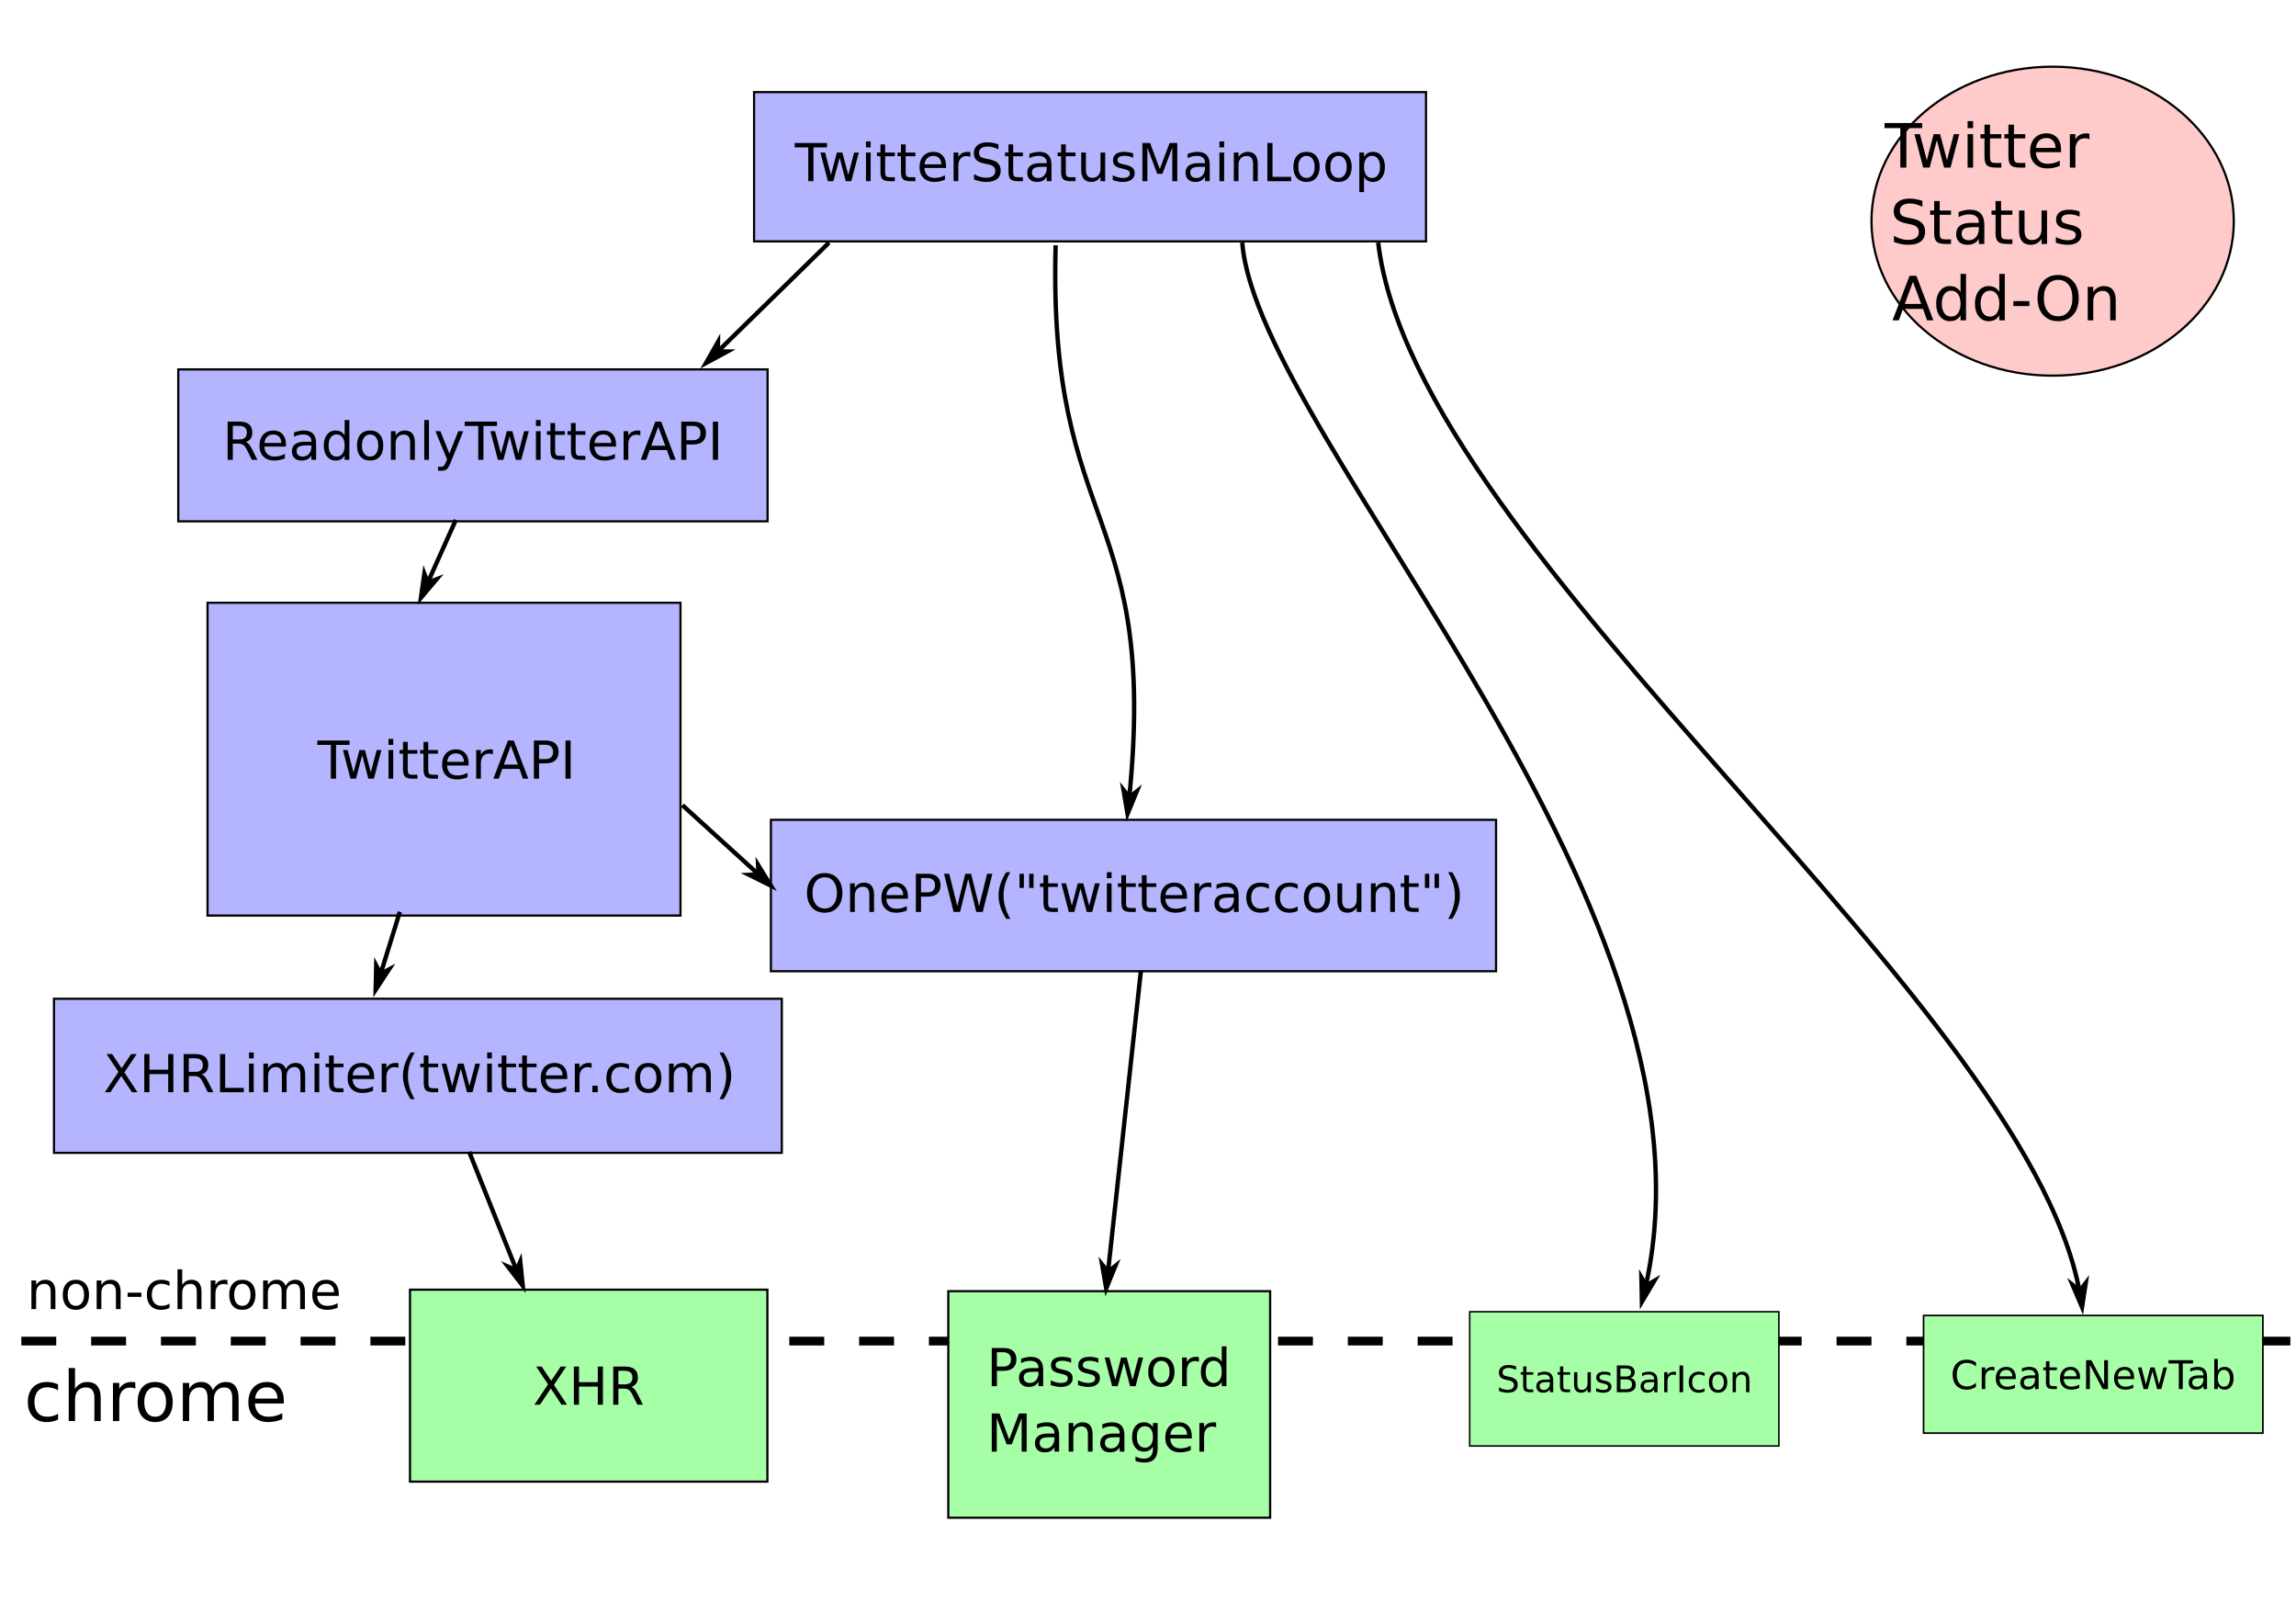
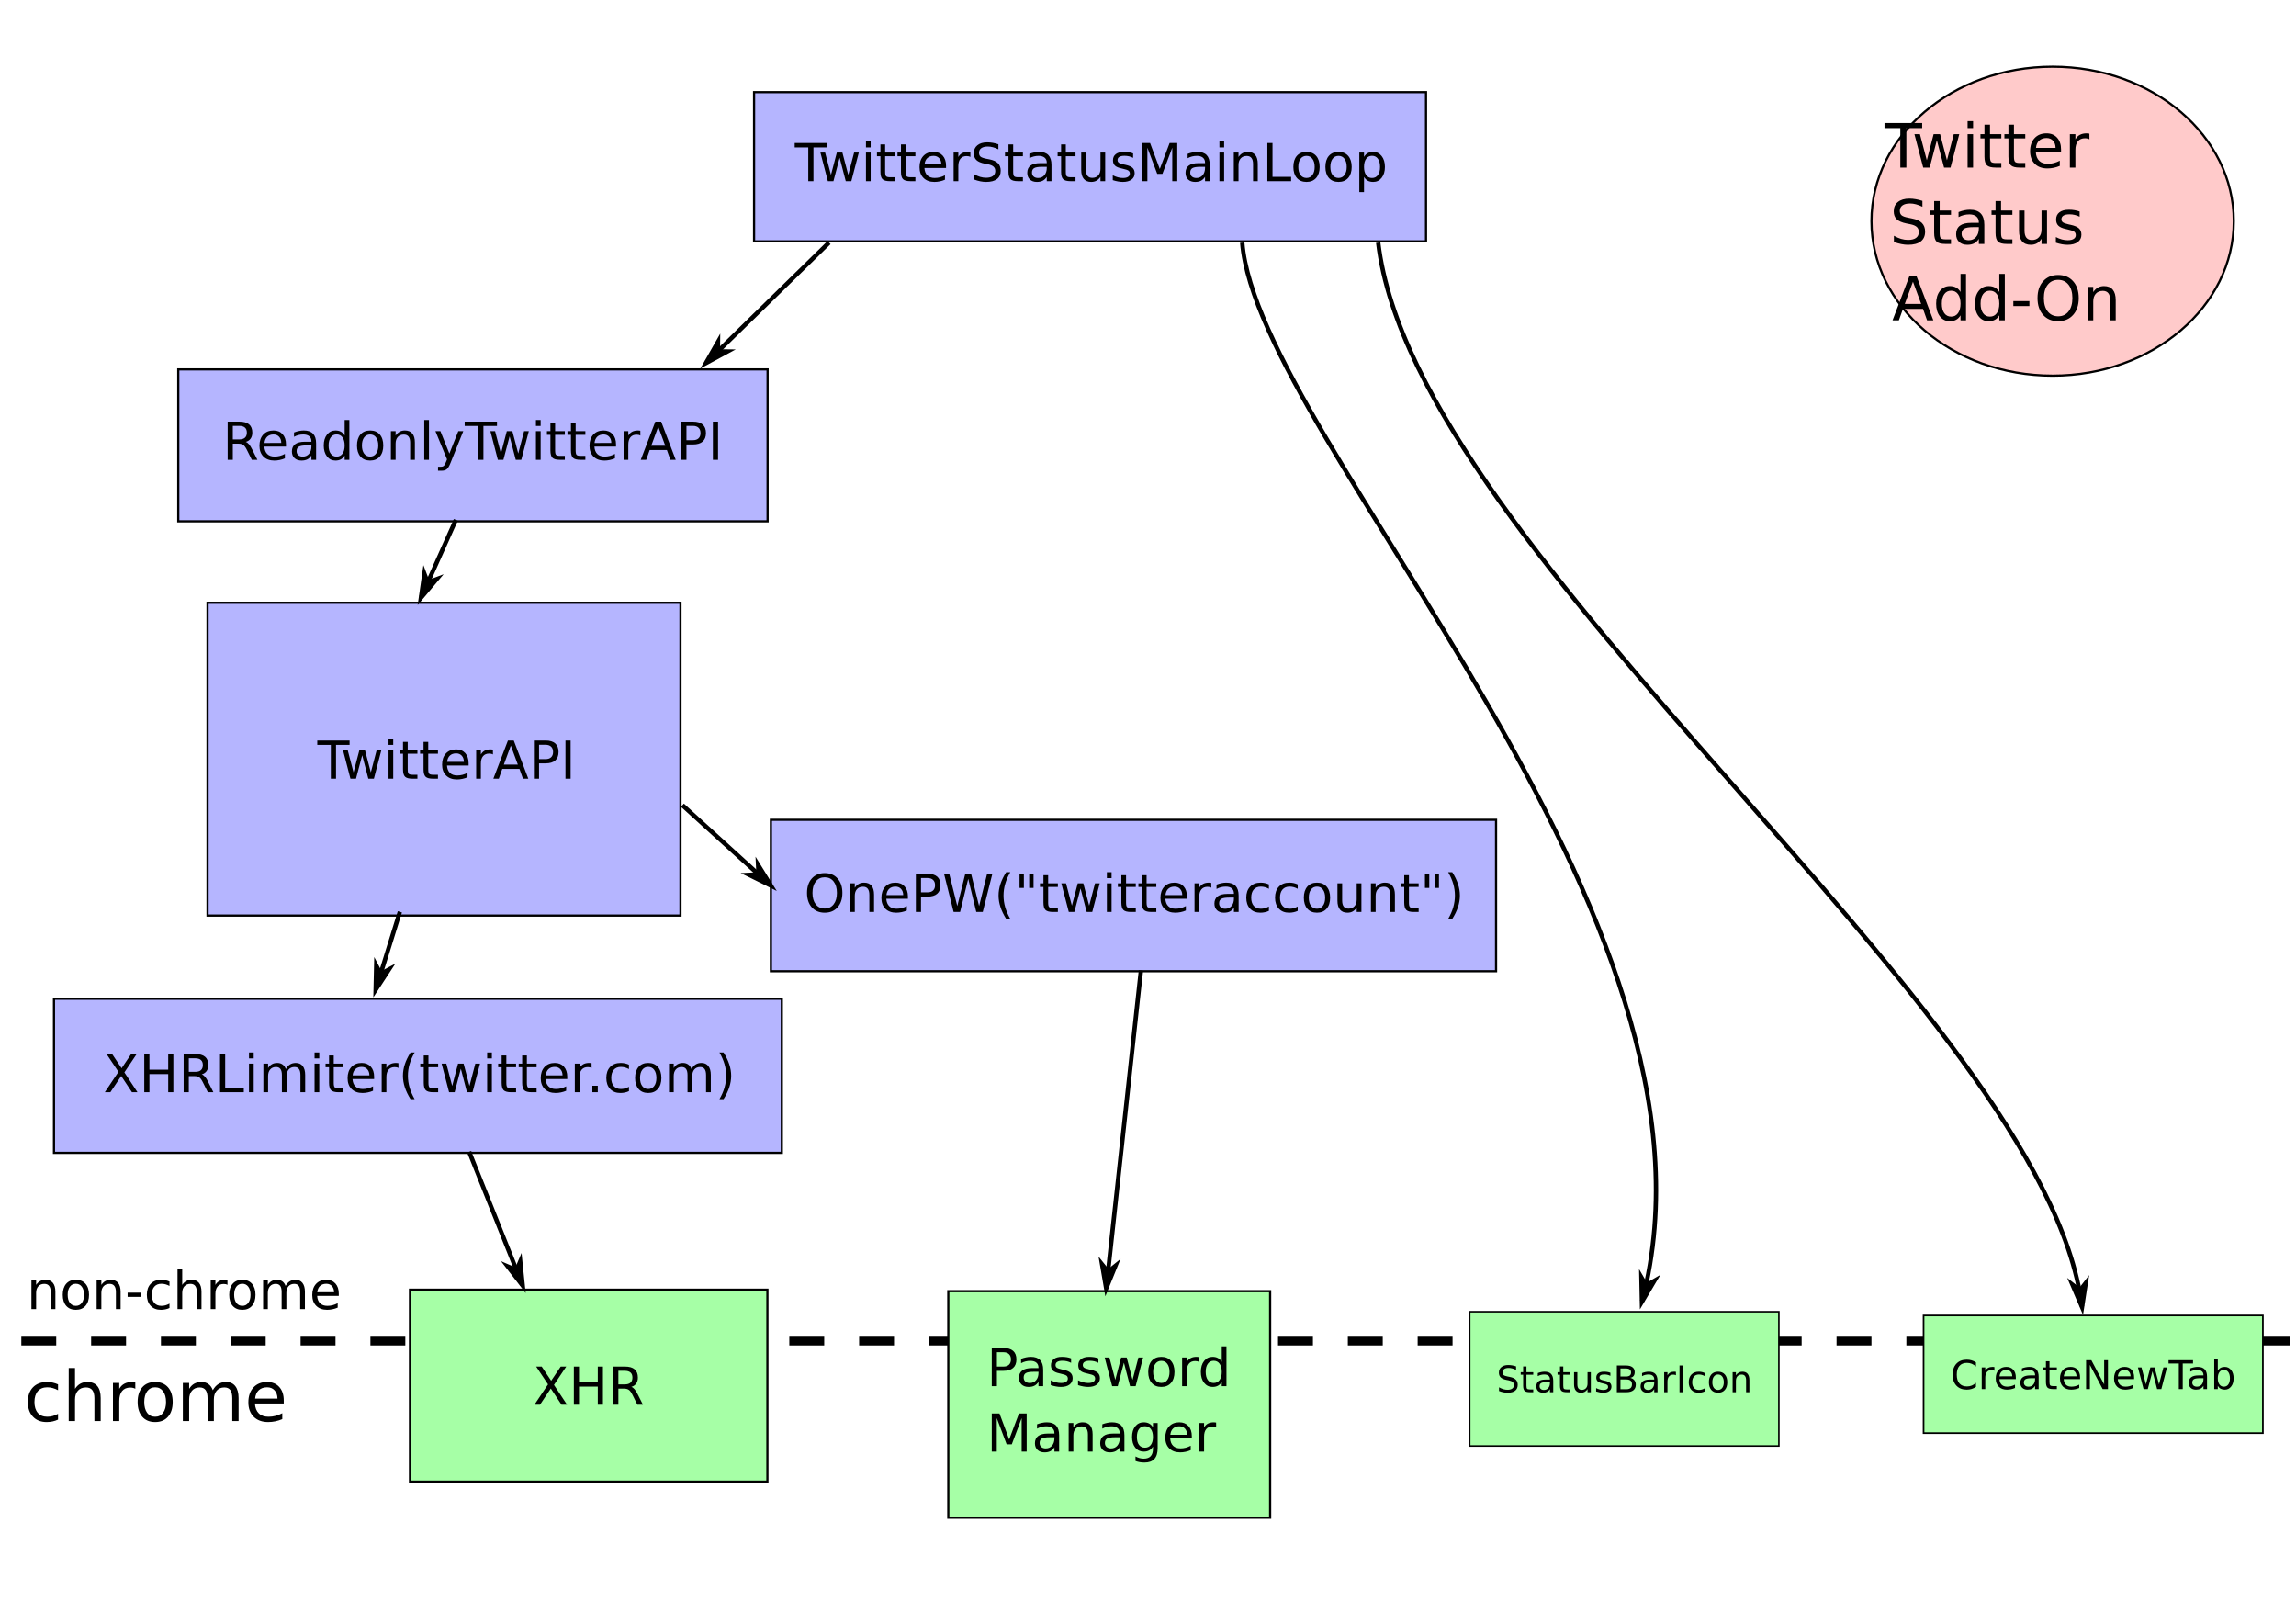
<svg xmlns="http://www.w3.org/2000/svg" width="1052.362" height="744.094" id="svg2" version="1.1">
  <defs id="defs4">
    <marker orient="auto" refY="0.0" refX="0.0" id="Arrow1Mend" style="overflow:visible;">
      <path id="path3742" d="M 0.0,0.0 L 5.0,-5.0 L -12.5,0.0 L 5.0,5.0 L 0.0,0.0 z " style="fill-rule:evenodd;stroke:#000000;stroke-width:1.0pt;marker-start:none;" transform="scale(0.4) rotate(180) translate(10,0)" />
    </marker>
  </defs>
  <g id="layer1" transform="translate(0,-308.2677)">
    <path style="fill:none;stroke:#000000;stroke-width:4;stroke-linecap:butt;stroke-linejoin:miter;stroke-opacity:1;stroke-miterlimit:4;stroke-dasharray:16,16;stroke-dashoffset:0" d="m 9.775,614.581 1062.992,0 0,2.444" id="path3718" transform="translate(0,308.2677)" />
-     <path style="fill:#ffcaca;fill-opacity:1;fill-rule:evenodd;stroke:#000000;stroke-width:1px;stroke-linecap:butt;stroke-linejoin:miter;stroke-opacity:1" id="path2816" d="m 451.012,224.632 a 83.035,70.798 0 1 1 -166.07,0 83.035,70.798 0 1 1 166.07,0 z" transform="translate(572.8401,184.9942)" />
+     <path style="fill:#ffcaca;fill-opacity:1;fill-rule:evenodd;stroke:#000000;stroke-width:1px;stroke-linecap:butt;stroke-linejoin:miter;stroke-opacity:1" id="path2816" d="m 451.012,224.632 c 0,39.101 -37.176,70.798 -83.035,70.798 -45.859,0 -83.035,-31.698 -83.035,-70.798 0,-39.101 37.176,-70.798 83.035,-70.798 45.859,0 83.035,31.698 83.035,70.798 z" transform="translate(572.8401,184.9942)" />
    <g id="g3703" transform="translate(65.97882,42.76405)">
      <rect y="856.522" x="121.94" height="87.969" width="163.815" id="rect3596" style="fill:#a6ffa6;fill-opacity:1;stroke:#000000;stroke-opacity:1" />
      <text id="text3606" y="909.254" x="178.247" style="font-size:24px;font-style:normal;font-variant:normal;font-weight:normal;font-stretch:normal;text-align:start;line-height:125%;writing-mode:lr-tb;text-anchor:start;fill:#000000;fill-opacity:1;stroke:none;font-family:Bitstream Vera Sans;-inkscape-font-specification:Bitstream Vera Sans" xml:space="preserve">
        <tspan y="909.254" x="178.247" id="tspan3608">XHR</tspan>
      </text>
    </g>
    <g id="g3698" transform="translate(-130.7358,3.66549)">
      <rect y="762.301" x="155.483" height="70.62" width="333.593" id="rect3594" style="fill:#b5b5ff;fill-opacity:1;stroke:#000000;stroke-opacity:1" />
      <text id="text3610" y="805.146" x="178.068" style="font-size:24px;font-style:normal;font-variant:normal;font-weight:normal;font-stretch:normal;text-align:start;line-height:125%;writing-mode:lr-tb;text-anchor:start;fill:#000000;fill-opacity:1;stroke:none;font-family:Bitstream Vera Sans;-inkscape-font-specification:Bitstream Vera Sans" xml:space="preserve">
        <tspan y="805.146" x="178.068" id="tspan3612">XHRLimiter(twitter.com)</tspan>
      </text>
    </g>
    <g id="g3665" transform="translate(-17.10562,0)">
      <rect y="584.5" x="112.234" height="143.345" width="216.766" id="rect3592" style="fill:#b5b5ff;fill-opacity:1;stroke:#000000;stroke-width:1;stroke-miterlimit:4;stroke-opacity:1;stroke-dasharray:none" />
      <text id="text3614" y="665.12" x="162.603" style="font-size:24px;font-style:normal;font-variant:normal;font-weight:normal;font-stretch:normal;text-align:start;line-height:125%;writing-mode:lr-tb;text-anchor:start;fill:#000000;fill-opacity:1;stroke:none;font-family:Bitstream Vera Sans;-inkscape-font-specification:Bitstream Vera Sans" xml:space="preserve">
        <tspan y="665.12" x="162.603" id="tspan3616">TwitterAPI</tspan>
      </text>
    </g>
    <g id="g3660" transform="translate(-116.0738,-1.22183)">
      <rect y="478.773" x="197.787" height="69.624" width="270.104" id="rect2818" style="fill:#b5b5ff;fill-opacity:1;fill-rule:evenodd;stroke:#000000;stroke-width:1px;stroke-linecap:butt;stroke-linejoin:miter;stroke-opacity:1" />
      <text id="text3618" y="520.206" x="218.066" style="font-size:24px;font-style:normal;font-variant:normal;font-weight:normal;font-stretch:normal;text-align:start;line-height:125%;writing-mode:lr-tb;text-anchor:start;fill:#000000;fill-opacity:1;stroke:none;font-family:Bitstream Vera Sans;-inkscape-font-specification:Bitstream Vera Sans" xml:space="preserve">
        <tspan y="520.206" x="218.066" id="tspan3620">ReadonlyTwitterAPI</tspan>
      </text>
    </g>
    <text xml:space="preserve" style="font-size:28px;font-style:normal;font-variant:normal;font-weight:normal;font-stretch:normal;text-align:center;line-height:125%;writing-mode:lr-tb;text-anchor:middle;fill:#000000;fill-opacity:1;stroke:none;font-family:Bitstream Vera Sans;-inkscape-font-specification:Bitstream Vera Sans" x="941.911" y="385.065" id="text3622">
      <tspan id="tspan3624" x="941.911" y="385.065">Twitter</tspan>
      <tspan x="941.911" y="420.065" id="tspan3626">Status</tspan>
      <tspan x="941.911" y="455.065" id="tspan3628">Add-On</tspan>
    </text>
    <g id="g3688" transform="matrix(0.699797,0,0,0.699797,215.8025,292.5641)">
      <rect y="881.444" x="654.235" height="87.932" width="202.501" id="rect3602" style="fill:#a6ffa6;fill-opacity:1;stroke:#000000;stroke-width:1;stroke-miterlimit:4;stroke-opacity:1;stroke-dasharray:none" />
      <text id="text3630" y="934.146" x="671.772" style="font-size:24px;font-style:normal;font-variant:normal;font-weight:normal;font-stretch:normal;text-align:start;line-height:125%;writing-mode:lr-tb;text-anchor:start;fill:#000000;fill-opacity:1;stroke:none;font-family:Bitstream Vera Sans;-inkscape-font-specification:Bitstream Vera Sans" xml:space="preserve">
        <tspan y="934.146" x="671.772" id="tspan3632">StatusBarIcon</tspan>
      </text>
    </g>
    <g id="g3693" transform="matrix(0.7572659,0,0,0.7572659,191.7108,243.2736)">
      <rect y="881.916" x="911.104" height="71.183" width="205.378" id="rect3604" style="fill:#a6ffa6;fill-opacity:1;stroke:#000000;stroke-width:1;stroke-miterlimit:4;stroke-opacity:1;stroke-dasharray:none" />
      <text id="text3634" y="926.455" x="927.362" style="font-size:24px;font-style:normal;font-variant:normal;font-weight:normal;font-stretch:normal;text-align:start;line-height:125%;writing-mode:lr-tb;text-anchor:start;fill:#000000;fill-opacity:1;stroke:none;font-family:Bitstream Vera Sans;-inkscape-font-specification:Bitstream Vera Sans" xml:space="preserve">
        <tspan y="926.455" x="927.362" id="tspan3636">CreateNewTab</tspan>
      </text>
    </g>
    <g id="g3681" transform="translate(-323.785,232.1477)">
      <g id="g3675">
        <rect y="667.83" x="758.434" height="103.816" width="147.518" id="rect3638" style="fill:#a6ffa6;fill-opacity:1;stroke:#000000;stroke-width:1;stroke-miterlimit:4;stroke-opacity:1;stroke-dasharray:none" />
        <text xml:space="preserve" style="font-size:24px;font-style:normal;font-variant:normal;font-weight:normal;font-stretch:normal;text-align:start;line-height:125%;writing-mode:lr-tb;text-anchor:start;fill:#000000;fill-opacity:1;stroke:none;font-family:Bitstream Vera Sans;-inkscape-font-specification:Bitstream Vera Sans" x="775.996" y="711.359" id="text3640">
          <tspan id="tspan3642" x="775.996" y="711.359">Password</tspan>
          <tspan x="775.996" y="741.359" id="tspan3644">Manager</tspan>
        </text>
      </g>
    </g>
    <g id="g3711" transform="translate(-4.88732,6.10915)">
      <rect style="fill:#b5b5ff;fill-opacity:1;stroke:#000000;stroke-opacity:1" id="rect3646" width="332.372" height="69.398" x="358.228" y="677.849" />
      <text id="text3648" y="720.083" x="373.441" style="font-size:24px;font-style:normal;font-variant:normal;font-weight:normal;font-stretch:normal;text-align:start;line-height:125%;writing-mode:lr-tb;text-anchor:start;fill:#000000;fill-opacity:1;stroke:none;font-family:Bitstream Vera Sans;-inkscape-font-specification:Bitstream Vera Sans" xml:space="preserve">
        <tspan y="720.083" x="373.441" id="tspan3650">OnePW("twitteraccount")</tspan>
      </text>
    </g>
    <text xml:space="preserve" style="font-size:32px;font-style:normal;font-variant:normal;font-weight:normal;font-stretch:normal;text-align:start;line-height:125%;writing-mode:lr-tb;text-anchor:start;fill:#000000;fill-opacity:1;stroke:none;font-family:Bitstream Vera Sans;-inkscape-font-specification:Bitstream Vera Sans" x="10.996" y="959.503" id="text3720">
      <tspan id="tspan3722" x="10.996" y="959.503">chrome</tspan>
    </text>
    <text xml:space="preserve" style="font-size:24px;font-style:normal;font-variant:normal;font-weight:normal;font-stretch:normal;text-align:start;line-height:125%;writing-mode:lr-tb;text-anchor:start;fill:#000000;fill-opacity:1;stroke:none;font-family:Bitstream Vera Sans;-inkscape-font-specification:Bitstream Vera Sans" x="12.218" y="908.186" id="text3724">
      <tspan id="tspan3726" x="12.218" y="908.186">non-chrome</tspan>
    </text>
    <path style="fill:none;stroke:#000000;stroke-width:2;stroke-linecap:butt;stroke-linejoin:miter;stroke-opacity:1;stroke-miterlimit:4;stroke-dasharray:none;marker-end:url(#Arrow1Mend)" d="m 208.933,238.257 -15.884,35.433" id="path3728" transform="translate(0,308.2677)" />
    <path id="path4178" d="m 183.274,726.134 -10.996,35.433" style="fill:none;stroke:#000000;stroke-width:2;stroke-linecap:butt;stroke-linejoin:miter;stroke-miterlimit:4;stroke-opacity:1;stroke-dasharray:none;marker-end:url(#Arrow1Mend)" />
    <path style="fill:none;stroke:#000000;stroke-width:2;stroke-linecap:butt;stroke-linejoin:miter;stroke-miterlimit:4;stroke-opacity:1;stroke-dasharray:none;marker-end:url(#Arrow1Mend)" d="m 215.042,836.098 24.437,61.092" id="path4180" />
    <path id="path4182" d="m 312.788,677.26 40.32,36.655" style="fill:none;stroke:#000000;stroke-width:2;stroke-linecap:butt;stroke-linejoin:miter;stroke-miterlimit:4;stroke-opacity:1;stroke-dasharray:none;marker-end:url(#Arrow1Mend)" />
    <path style="fill:none;stroke:#000000;stroke-width:2;stroke-linecap:butt;stroke-linejoin:miter;stroke-miterlimit:4;stroke-opacity:1;stroke-dasharray:none;marker-end:url(#Arrow1Mend)" d="M 522.943,753.014 507.059,898.412" id="path4184" />
    <g id="g4197" transform="translate(-25.65843,-25.65843)">
      <rect style="fill:#b5b5ff;fill-opacity:1;fill-rule:evenodd;stroke:#000000;stroke-width:1px;stroke-linecap:butt;stroke-linejoin:miter;stroke-opacity:1" id="rect4188" width="307.981" height="68.402" x="371.287" y="376.14" />
      <text xml:space="preserve" style="font-size:24px;font-style:normal;font-variant:normal;font-weight:normal;font-stretch:normal;text-align:start;line-height:125%;writing-mode:lr-tb;text-anchor:start;fill:#000000;fill-opacity:1;stroke:none;font-family:Bitstream Vera Sans;-inkscape-font-specification:Bitstream Vera Sans" x="389.984" y="416.962" id="text4190">
        <tspan id="tspan4192" x="389.984" y="416.962">TwitterStatusMainLoop</tspan>
      </text>
    </g>
-     <path id="path4392" d="m 483.845,420.676 c -3.665,134.401 48.873,118.518 32.989,260.25" style="fill:none;stroke:#000000;stroke-width:2;stroke-linecap:butt;stroke-linejoin:miter;stroke-miterlimit:4;stroke-opacity:1;stroke-dasharray:none;marker-end:url(#Arrow1Mend)" />
    <path style="fill:none;stroke:#000000;stroke-width:2;stroke-linecap:butt;stroke-linejoin:miter;stroke-miterlimit:4;stroke-opacity:1;stroke-dasharray:none;marker-end:url(#Arrow1Mend)" d="m 379.989,419.454 -56.204,54.982" id="path4394" />
    <path id="path4396" d="m 569.373,419.454 c 7.331,90.823 229.704,308.716 183.274,485.067" style="fill:none;stroke:#000000;stroke-width:2;stroke-linecap:butt;stroke-linejoin:miter;stroke-miterlimit:4;stroke-opacity:1;stroke-dasharray:none;marker-end:url(#Arrow1Mend)" />
    <path style="fill:none;stroke:#000000;stroke-width:2;stroke-linecap:butt;stroke-linejoin:miter;stroke-miterlimit:4;stroke-opacity:1;stroke-dasharray:none;marker-end:url(#Arrow1Mend)" d="m 631.686,419.454 c 17.106,144.176 305.457,351.887 322.563,487.51" id="path4398" />
  </g>
</svg>
